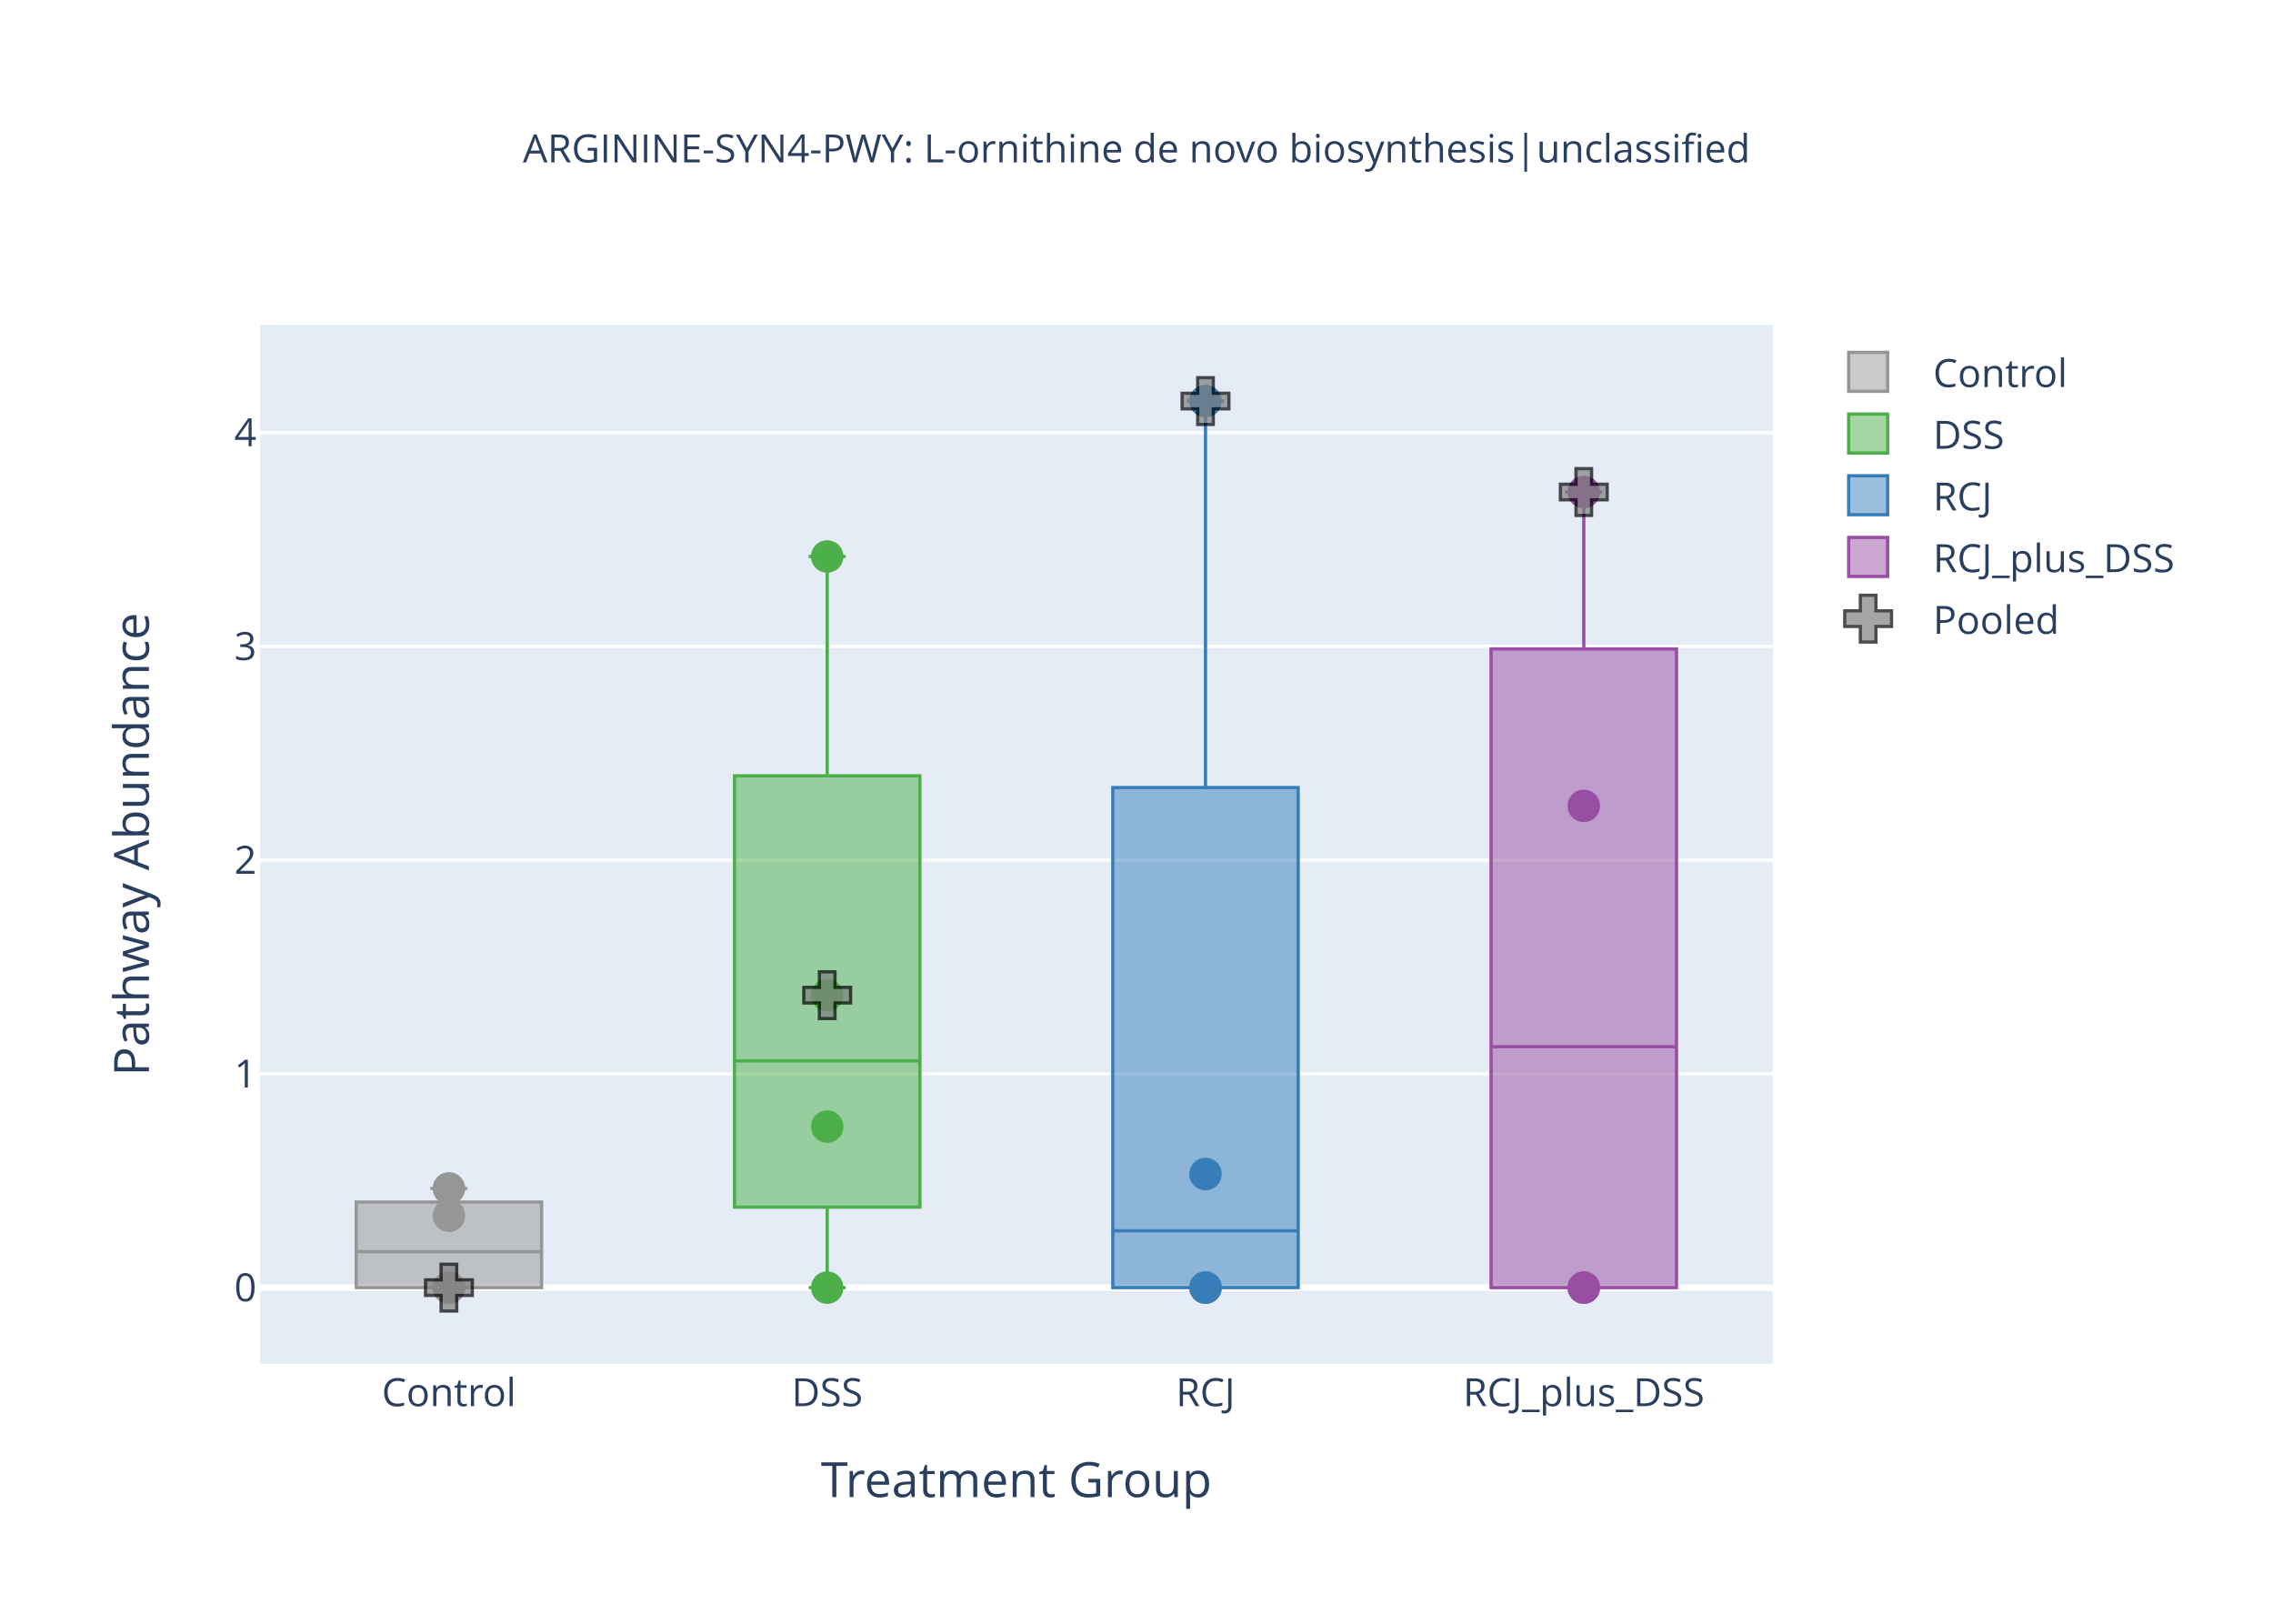
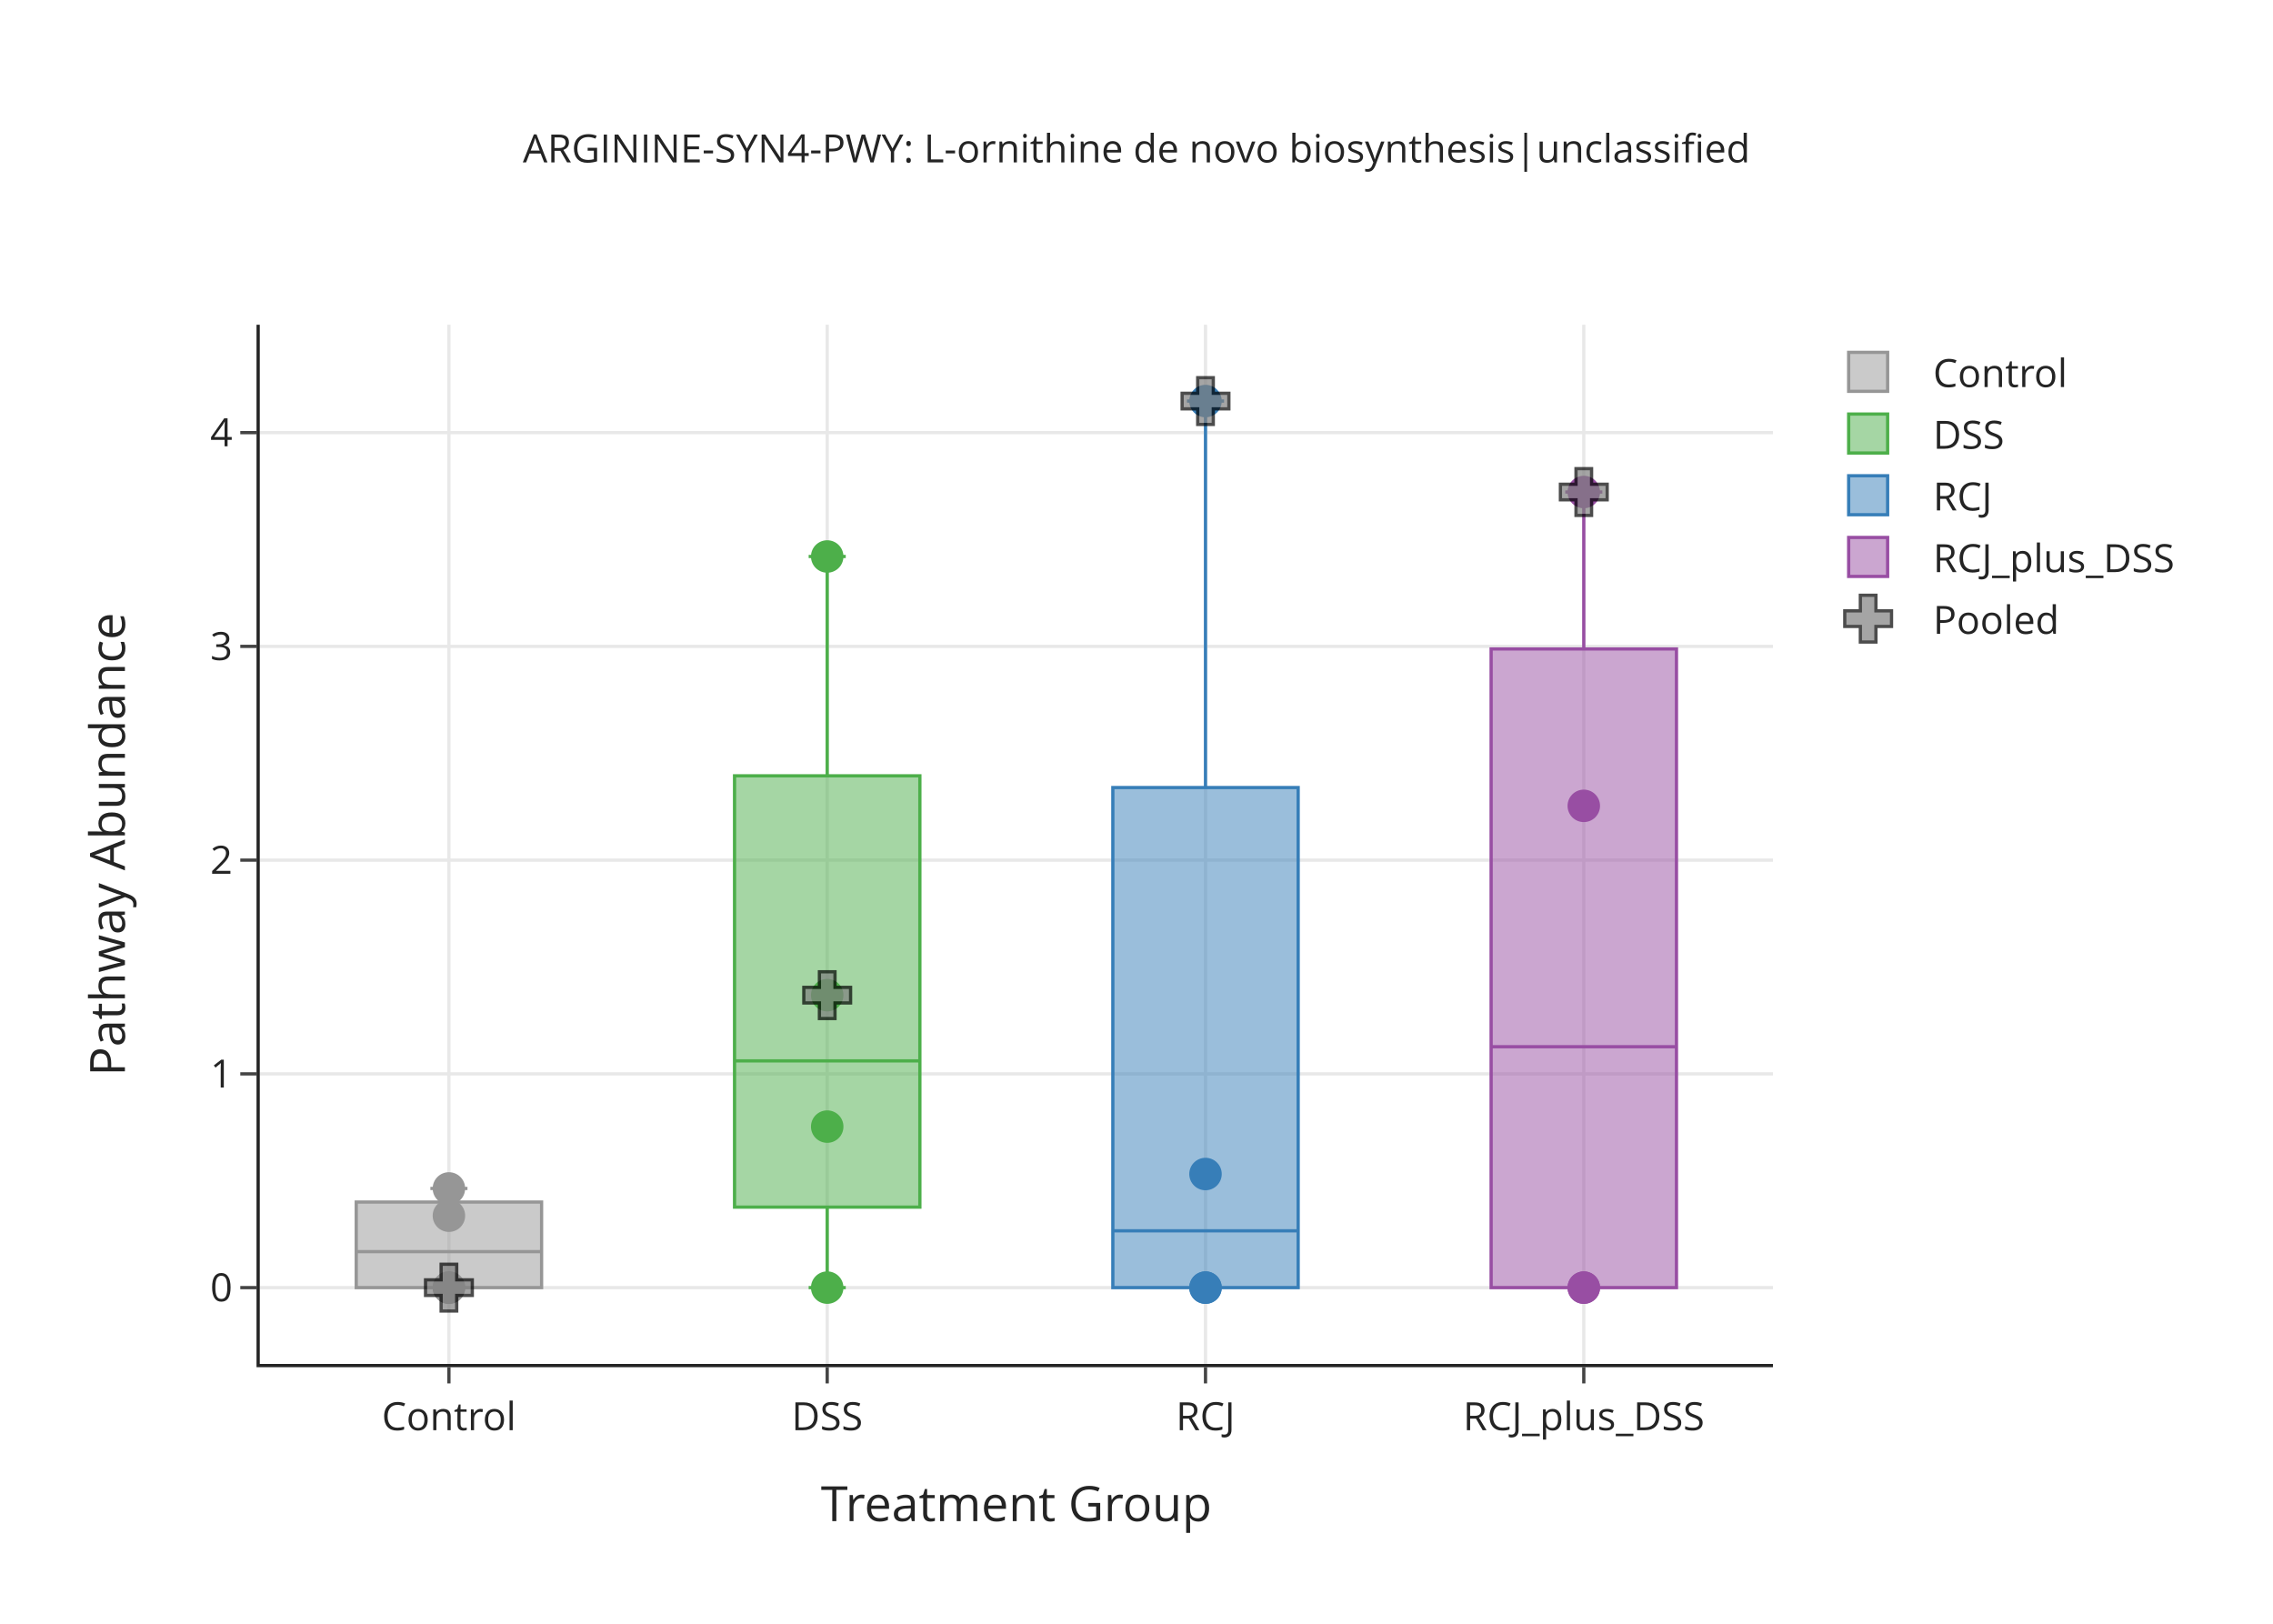
- <svg xmlns="http://www.w3.org/2000/svg" class="main-svg" width="700" height="500" viewBox="0 0 700 500" style="">
+ <svg xmlns="http://www.w3.org/2000/svg" class="main-svg" width="700" height="500" style="" viewBox="0 0 700 500">
  <rect x="0" y="0" width="700" height="500" style="fill: rgb(255, 255, 255); fill-opacity: 1;" />
-   <defs id="defs-4b2db7">
+   <defs id="defs-aacb92">
    <g class="clips">
-       <clipPath id="clip4b2db7xyplot" class="plotclip">
+       <clipPath id="clipaacb92xyplot" class="plotclip">
        <rect width="466" height="320" />
      </clipPath>
-       <clipPath class="axesclip" id="clip4b2db7x">
+       <clipPath class="axesclip" id="clipaacb92x">
        <rect x="80" y="0" width="466" height="500" />
      </clipPath>
-       <clipPath class="axesclip" id="clip4b2db7y">
+       <clipPath class="axesclip" id="clipaacb92y">
        <rect x="0" y="100" width="700" height="320" />
      </clipPath>
-       <clipPath class="axesclip" id="clip4b2db7xy">
+       <clipPath class="axesclip" id="clipaacb92xy">
        <rect x="80" y="100" width="466" height="320" />
      </clipPath>
    </g>
    <g class="gradients" />
    <g class="patterns" />
  </defs>
-   <g class="bglayer">
-     <rect class="bg" x="80" y="100" width="466" height="320" style="fill: rgb(229, 236, 246); fill-opacity: 1; stroke-width: 0;" />
-   </g>
+   <g class="bglayer" />
  <g class="layer-below">
    <g class="imagelayer" />
    <g class="shapelayer" />
  </g>
  <g class="cartesianlayer">
    <g class="subplot xy">
      <g class="layer-subplot">
        <g class="shapelayer" />
        <g class="imagelayer" />
      </g>
      <g class="minor-gridlayer">
        <g class="x" />
        <g class="y" />
      </g>
      <g class="gridlayer">
-         <g class="x" />
+         <g class="x">
+           <path class="xgrid crisp" transform="translate(138.25,0)" d="M0,100v320" style="stroke: rgb(232, 232, 232); stroke-opacity: 1; stroke-width: 1px;" />
+           <path class="xgrid crisp" transform="translate(254.75,0)" d="M0,100v320" style="stroke: rgb(232, 232, 232); stroke-opacity: 1; stroke-width: 1px;" />
+           <path class="xgrid crisp" transform="translate(371.25,0)" d="M0,100v320" style="stroke: rgb(232, 232, 232); stroke-opacity: 1; stroke-width: 1px;" />
+           <path class="xgrid crisp" transform="translate(487.75,0)" d="M0,100v320" style="stroke: rgb(232, 232, 232); stroke-opacity: 1; stroke-width: 1px;" />
+         </g>
        <g class="y">
-           <path class="ygrid crisp" transform="translate(0,330.68)" d="M80,0h466" style="stroke: rgb(255, 255, 255); stroke-opacity: 1; stroke-width: 1px;" />
-           <path class="ygrid crisp" transform="translate(0,264.86)" d="M80,0h466" style="stroke: rgb(255, 255, 255); stroke-opacity: 1; stroke-width: 1px;" />
-           <path class="ygrid crisp" transform="translate(0,199.04)" d="M80,0h466" style="stroke: rgb(255, 255, 255); stroke-opacity: 1; stroke-width: 1px;" />
-           <path class="ygrid crisp" transform="translate(0,133.22)" d="M80,0h466" style="stroke: rgb(255, 255, 255); stroke-opacity: 1; stroke-width: 1px;" />
-         </g>
-       </g>
-       <g class="zerolinelayer">
-         <path class="yzl zl crisp" transform="translate(0,396.5)" d="M80,0h466" style="stroke: rgb(255, 255, 255); stroke-opacity: 1; stroke-width: 2px;" />
-       </g>
+           <path class="ygrid crisp" transform="translate(0,396.5)" d="M80,0h466" style="stroke: rgb(232, 232, 232); stroke-opacity: 1; stroke-width: 1px;" />
+           <path class="ygrid crisp" transform="translate(0,330.68)" d="M80,0h466" style="stroke: rgb(232, 232, 232); stroke-opacity: 1; stroke-width: 1px;" />
+           <path class="ygrid crisp" transform="translate(0,264.86)" d="M80,0h466" style="stroke: rgb(232, 232, 232); stroke-opacity: 1; stroke-width: 1px;" />
+           <path class="ygrid crisp" transform="translate(0,199.04)" d="M80,0h466" style="stroke: rgb(232, 232, 232); stroke-opacity: 1; stroke-width: 1px;" />
+           <path class="ygrid crisp" transform="translate(0,133.22)" d="M80,0h466" style="stroke: rgb(232, 232, 232); stroke-opacity: 1; stroke-width: 1px;" />
+         </g>
+       </g>
+       <g class="zerolinelayer" />
      <path class="xlines-below" />
      <path class="ylines-below" />
      <g class="overlines-below" />
      <g class="xaxislayer-below" />
      <g class="yaxislayer-below" />
      <g class="overaxes-below" />
-       <g class="plot" transform="translate(80,100)" clip-path="url(#clip4b2db7xyplot)">
+       <g class="plot" transform="translate(80,100)" clip-path="url(#clipaacb92xyplot)">
        <g class="boxlayer mlayer">
          <g class="trace boxes" style="opacity: 1;">
            <path class="box" d="M29.71,285.42H86.79M29.71,296.5H86.79V270.15H29.71ZM58.25,296.5V296.5M58.25,270.15V265.96M52.54,296.5H63.96M52.54,265.96H63.96" style="vector-effect: non-scaling-stroke; stroke-width: 1px; stroke: rgb(150, 150, 150); stroke-opacity: 1; fill: rgb(150, 150, 150); fill-opacity: 0.5;" />
            <g class="points">
              <path class="point" transform="translate(58.25,296.5)" d="M5,0A5,5 0 1,1 0,-5A5,5 0 0,1 5,0Z" style="opacity: 1; stroke-width: 0px; fill: rgb(150, 150, 150); fill-opacity: 1;" />
              <path class="point" transform="translate(58.25,296.5)" d="M5,0A5,5 0 1,1 0,-5A5,5 0 0,1 5,0Z" style="opacity: 1; stroke-width: 0px; fill: rgb(150, 150, 150); fill-opacity: 1;" />
              <path class="point" transform="translate(58.25,274.35)" d="M5,0A5,5 0 1,1 0,-5A5,5 0 0,1 5,0Z" style="opacity: 1; stroke-width: 0px; fill: rgb(150, 150, 150); fill-opacity: 1;" />
              <path class="point" transform="translate(58.25,265.96)" d="M5,0A5,5 0 1,1 0,-5A5,5 0 0,1 5,0Z" style="opacity: 1; stroke-width: 0px; fill: rgb(150, 150, 150); fill-opacity: 1;" />
            </g>
          </g>
          <g class="trace boxes" style="opacity: 1;">
            <path class="box" d="M146.21,226.68H203.29M146.21,271.71H203.29V138.9H146.21ZM174.75,271.71V296.5M174.75,138.9V71.36M169.04,296.5H180.46M169.04,71.36H180.46" style="vector-effect: non-scaling-stroke; stroke-width: 1px; stroke: rgb(77, 175, 74); stroke-opacity: 1; fill: rgb(77, 175, 74); fill-opacity: 0.5;" />
            <g class="points">
              <path class="point" transform="translate(174.75,296.5)" d="M5,0A5,5 0 1,1 0,-5A5,5 0 0,1 5,0Z" style="opacity: 1; stroke-width: 0px; fill: rgb(77, 175, 74); fill-opacity: 1;" />
              <path class="point" transform="translate(174.75,246.92)" d="M5,0A5,5 0 1,1 0,-5A5,5 0 0,1 5,0Z" style="opacity: 1; stroke-width: 0px; fill: rgb(77, 175, 74); fill-opacity: 1;" />
              <path class="point" transform="translate(174.75,206.44)" d="M5,0A5,5 0 1,1 0,-5A5,5 0 0,1 5,0Z" style="opacity: 1; stroke-width: 0px; fill: rgb(77, 175, 74); fill-opacity: 1;" />
              <path class="point" transform="translate(174.75,71.36)" d="M5,0A5,5 0 1,1 0,-5A5,5 0 0,1 5,0Z" style="opacity: 1; stroke-width: 0px; fill: rgb(77, 175, 74); fill-opacity: 1;" />
            </g>
          </g>
          <g class="trace boxes" style="opacity: 1;">
            <path class="box" d="M262.71,279.01H319.79M262.71,296.5H319.79V142.51H262.71ZM291.25,296.5V296.5M291.25,142.51V23.5M285.54,296.5H296.96M285.54,23.5H296.96" style="vector-effect: non-scaling-stroke; stroke-width: 1px; stroke: rgb(55, 126, 184); stroke-opacity: 1; fill: rgb(55, 126, 184); fill-opacity: 0.5;" />
            <g class="points">
              <path class="point" transform="translate(291.25,296.5)" d="M5,0A5,5 0 1,1 0,-5A5,5 0 0,1 5,0Z" style="opacity: 1; stroke-width: 0px; fill: rgb(55, 126, 184); fill-opacity: 1;" />
              <path class="point" transform="translate(291.25,296.5)" d="M5,0A5,5 0 1,1 0,-5A5,5 0 0,1 5,0Z" style="opacity: 1; stroke-width: 0px; fill: rgb(55, 126, 184); fill-opacity: 1;" />
              <path class="point" transform="translate(291.25,261.52)" d="M5,0A5,5 0 1,1 0,-5A5,5 0 0,1 5,0Z" style="opacity: 1; stroke-width: 0px; fill: rgb(55, 126, 184); fill-opacity: 1;" />
              <path class="point" transform="translate(291.25,23.5)" d="M5,0A5,5 0 1,1 0,-5A5,5 0 0,1 5,0Z" style="opacity: 1; stroke-width: 0px; fill: rgb(55, 126, 184); fill-opacity: 1;" />
            </g>
          </g>
          <g class="trace boxes" style="opacity: 1;">
            <path class="box" d="M379.21,222.32H436.29M379.21,296.5H436.29V99.83H379.21ZM407.75,296.5V296.5M407.75,99.83V51.51M402.04,296.5H413.46M402.04,51.51H413.46" style="vector-effect: non-scaling-stroke; stroke-width: 1px; stroke: rgb(152, 78, 163); stroke-opacity: 1; fill: rgb(152, 78, 163); fill-opacity: 0.5;" />
            <g class="points">
              <path class="point" transform="translate(407.75,296.5)" d="M5,0A5,5 0 1,1 0,-5A5,5 0 0,1 5,0Z" style="opacity: 1; stroke-width: 0px; fill: rgb(152, 78, 163); fill-opacity: 1;" />
              <path class="point" transform="translate(407.75,296.5)" d="M5,0A5,5 0 1,1 0,-5A5,5 0 0,1 5,0Z" style="opacity: 1; stroke-width: 0px; fill: rgb(152, 78, 163); fill-opacity: 1;" />
              <path class="point" transform="translate(407.75,148.15)" d="M5,0A5,5 0 1,1 0,-5A5,5 0 0,1 5,0Z" style="opacity: 1; stroke-width: 0px; fill: rgb(152, 78, 163); fill-opacity: 1;" />
              <path class="point" transform="translate(407.75,51.51)" d="M5,0A5,5 0 1,1 0,-5A5,5 0 0,1 5,0Z" style="opacity: 1; stroke-width: 0px; fill: rgb(152, 78, 163); fill-opacity: 1;" />
            </g>
          </g>
        </g>
        <g class="scatterlayer mlayer">
-           <g class="trace scatter trace1f165f" style="stroke-miterlimit: 2; opacity: 1;">
+           <g class="trace scatter trace35c1e3" style="stroke-miterlimit: 2; opacity: 1;">
            <g class="fills" />
            <g class="errorbars" />
            <g class="lines" />
            <g class="points">
              <path class="point" transform="translate(58.25,296.5)" d="M7.2,2.4H2.4V7.2H-2.4V2.4H-7.2V-2.4H-2.4V-7.2H2.4V-2.4H7.2Z" style="opacity: 0.7; stroke-width: 1px; fill: rgb(127, 127, 127); fill-opacity: 1; stroke: rgb(0, 0, 0); stroke-opacity: 1;" />
              <path class="point" transform="translate(174.75,206.44)" d="M7.2,2.4H2.4V7.2H-2.4V2.4H-7.2V-2.4H-2.4V-7.2H2.4V-2.4H7.2Z" style="opacity: 0.7; stroke-width: 1px; fill: rgb(127, 127, 127); fill-opacity: 1; stroke: rgb(0, 0, 0); stroke-opacity: 1;" />
              <path class="point" transform="translate(291.25,23.5)" d="M7.2,2.4H2.4V7.2H-2.4V2.4H-7.2V-2.4H-2.4V-7.2H2.4V-2.4H7.2Z" style="opacity: 0.7; stroke-width: 1px; fill: rgb(127, 127, 127); fill-opacity: 1; stroke: rgb(0, 0, 0); stroke-opacity: 1;" />
              <path class="point" transform="translate(407.75,51.51)" d="M7.2,2.4H2.4V7.2H-2.4V2.4H-7.2V-2.4H-2.4V-7.2H2.4V-2.4H7.2Z" style="opacity: 0.7; stroke-width: 1px; fill: rgb(127, 127, 127); fill-opacity: 1; stroke: rgb(0, 0, 0); stroke-opacity: 1;" />
            </g>
            <g class="text" />
          </g>
        </g>
      </g>
      <g class="overplot" />
-       <path class="xlines-above crisp" d="M0,0" style="fill: none;" />
-       <path class="ylines-above crisp" d="M0,0" style="fill: none;" />
+       <path class="xlines-above crisp" d="M79,420.5H546" style="fill: none; stroke-width: 1px; stroke: rgb(36, 36, 36); stroke-opacity: 1;" />
+       <path class="ylines-above crisp" d="M79.5,100V420" style="fill: none; stroke-width: 1px; stroke: rgb(36, 36, 36); stroke-opacity: 1;" />
      <g class="overlines-above" />
      <g class="xaxislayer-above">
-         <g class="xtick">
-           <text text-anchor="middle" x="0" y="433" transform="translate(138.25,0)" style="font-family: 'Open Sans', verdana, arial, sans-serif; font-size: 12px; fill: rgb(42, 63, 95); fill-opacity: 1; white-space: pre; opacity: 1;">Control</text>
-         </g>
-         <g class="xtick">
-           <text text-anchor="middle" x="0" y="433" transform="translate(254.75,0)" style="font-family: 'Open Sans', verdana, arial, sans-serif; font-size: 12px; fill: rgb(42, 63, 95); fill-opacity: 1; white-space: pre; opacity: 1;">DSS</text>
-         </g>
-         <g class="xtick">
-           <text text-anchor="middle" x="0" y="433" transform="translate(371.25,0)" style="font-family: 'Open Sans', verdana, arial, sans-serif; font-size: 12px; fill: rgb(42, 63, 95); fill-opacity: 1; white-space: pre; opacity: 1;">RCJ</text>
-         </g>
-         <g class="xtick">
-           <text text-anchor="middle" x="0" y="433" transform="translate(487.75,0)" style="font-family: 'Open Sans', verdana, arial, sans-serif; font-size: 12px; fill: rgb(42, 63, 95); fill-opacity: 1; white-space: pre; opacity: 1;">RCJ_plus_DSS</text>
+         <path class="xtick ticks crisp" d="M0,421v5" transform="translate(138.25,0)" style="stroke: rgb(68, 68, 68); stroke-opacity: 1; stroke-width: 1px;" />
+         <path class="xtick ticks crisp" d="M0,421v5" transform="translate(254.75,0)" style="stroke: rgb(68, 68, 68); stroke-opacity: 1; stroke-width: 1px;" />
+         <path class="xtick ticks crisp" d="M0,421v5" transform="translate(371.25,0)" style="stroke: rgb(68, 68, 68); stroke-opacity: 1; stroke-width: 1px;" />
+         <path class="xtick ticks crisp" d="M0,421v5" transform="translate(487.75,0)" style="stroke: rgb(68, 68, 68); stroke-opacity: 1; stroke-width: 1px;" />
+         <g class="xtick">
+           <text text-anchor="middle" x="0" y="440.4" transform="translate(138.25,0)" style="font-family: 'Open Sans', verdana, arial, sans-serif; font-size: 12px; fill: rgb(36, 36, 36); fill-opacity: 1; white-space: pre; opacity: 1;">Control</text>
+         </g>
+         <g class="xtick">
+           <text text-anchor="middle" x="0" y="440.4" transform="translate(254.75,0)" style="font-family: 'Open Sans', verdana, arial, sans-serif; font-size: 12px; fill: rgb(36, 36, 36); fill-opacity: 1; white-space: pre; opacity: 1;">DSS</text>
+         </g>
+         <g class="xtick">
+           <text text-anchor="middle" x="0" y="440.4" transform="translate(371.25,0)" style="font-family: 'Open Sans', verdana, arial, sans-serif; font-size: 12px; fill: rgb(36, 36, 36); fill-opacity: 1; white-space: pre; opacity: 1;">RCJ</text>
+         </g>
+         <g class="xtick">
+           <text text-anchor="middle" x="0" y="440.4" transform="translate(487.75,0)" style="font-family: 'Open Sans', verdana, arial, sans-serif; font-size: 12px; fill: rgb(36, 36, 36); fill-opacity: 1; white-space: pre; opacity: 1;">RCJ_plus_DSS</text>
        </g>
      </g>
      <g class="yaxislayer-above">
-         <g class="ytick">
-           <text text-anchor="end" x="79" y="4.2" transform="translate(0,396.5)" style="font-family: 'Open Sans', verdana, arial, sans-serif; font-size: 12px; fill: rgb(42, 63, 95); fill-opacity: 1; white-space: pre; opacity: 1;">0</text>
-         </g>
-         <g class="ytick">
-           <text text-anchor="end" x="79" y="4.2" style="font-family: 'Open Sans', verdana, arial, sans-serif; font-size: 12px; fill: rgb(42, 63, 95); fill-opacity: 1; white-space: pre; opacity: 1;" transform="translate(0,330.68)">1</text>
-         </g>
-         <g class="ytick">
-           <text text-anchor="end" x="79" y="4.2" style="font-family: 'Open Sans', verdana, arial, sans-serif; font-size: 12px; fill: rgb(42, 63, 95); fill-opacity: 1; white-space: pre; opacity: 1;" transform="translate(0,264.86)">2</text>
-         </g>
-         <g class="ytick">
-           <text text-anchor="end" x="79" y="4.2" style="font-family: 'Open Sans', verdana, arial, sans-serif; font-size: 12px; fill: rgb(42, 63, 95); fill-opacity: 1; white-space: pre; opacity: 1;" transform="translate(0,199.04)">3</text>
-         </g>
-         <g class="ytick">
-           <text text-anchor="end" x="79" y="4.2" style="font-family: 'Open Sans', verdana, arial, sans-serif; font-size: 12px; fill: rgb(42, 63, 95); fill-opacity: 1; white-space: pre; opacity: 1;" transform="translate(0,133.22)">4</text>
+         <path class="ytick ticks crisp" d="M79,0h-5" transform="translate(0,396.5)" style="stroke: rgb(68, 68, 68); stroke-opacity: 1; stroke-width: 1px;" />
+         <path class="ytick ticks crisp" d="M79,0h-5" transform="translate(0,330.68)" style="stroke: rgb(68, 68, 68); stroke-opacity: 1; stroke-width: 1px;" />
+         <path class="ytick ticks crisp" d="M79,0h-5" transform="translate(0,264.86)" style="stroke: rgb(68, 68, 68); stroke-opacity: 1; stroke-width: 1px;" />
+         <path class="ytick ticks crisp" d="M79,0h-5" transform="translate(0,199.04)" style="stroke: rgb(68, 68, 68); stroke-opacity: 1; stroke-width: 1px;" />
+         <path class="ytick ticks crisp" d="M79,0h-5" transform="translate(0,133.22)" style="stroke: rgb(68, 68, 68); stroke-opacity: 1; stroke-width: 1px;" />
+         <g class="ytick">
+           <text text-anchor="end" x="71.6" y="4.2" transform="translate(0,396.5)" style="font-family: 'Open Sans', verdana, arial, sans-serif; font-size: 12px; fill: rgb(36, 36, 36); fill-opacity: 1; white-space: pre; opacity: 1;">0</text>
+         </g>
+         <g class="ytick">
+           <text text-anchor="end" x="71.6" y="4.2" style="font-family: 'Open Sans', verdana, arial, sans-serif; font-size: 12px; fill: rgb(36, 36, 36); fill-opacity: 1; white-space: pre; opacity: 1;" transform="translate(0,330.68)">1</text>
+         </g>
+         <g class="ytick">
+           <text text-anchor="end" x="71.6" y="4.2" style="font-family: 'Open Sans', verdana, arial, sans-serif; font-size: 12px; fill: rgb(36, 36, 36); fill-opacity: 1; white-space: pre; opacity: 1;" transform="translate(0,264.86)">2</text>
+         </g>
+         <g class="ytick">
+           <text text-anchor="end" x="71.6" y="4.2" style="font-family: 'Open Sans', verdana, arial, sans-serif; font-size: 12px; fill: rgb(36, 36, 36); fill-opacity: 1; white-space: pre; opacity: 1;" transform="translate(0,199.04)">3</text>
+         </g>
+         <g class="ytick">
+           <text text-anchor="end" x="71.6" y="4.2" style="font-family: 'Open Sans', verdana, arial, sans-serif; font-size: 12px; fill: rgb(36, 36, 36); fill-opacity: 1; white-space: pre; opacity: 1;" transform="translate(0,133.22)">4</text>
        </g>
      </g>
      <g class="overaxes-above" />
    </g>
  </g>
  <g class="polarlayer" />
  <g class="smithlayer" />
  <g class="ternarylayer" />
  <g class="geolayer" />
  <g class="funnelarealayer" />
  <g class="pielayer" />
  <g class="iciclelayer" />
  <g class="treemaplayer" />
  <g class="sunburstlayer" />
  <g class="glimages" />
-   <defs id="topdefs-4b2db7">
+   <defs id="topdefs-aacb92">
    <g class="clips" />
-     <clipPath id="legend4b2db7">
+     <clipPath id="legendaacb92">
      <rect width="133" height="105" x="0" y="0" />
    </clipPath>
  </defs>
  <g class="layer-above">
    <g class="imagelayer" />
    <g class="shapelayer" />
  </g>
  <g class="infolayer">
    <g class="legend" pointer-events="all" transform="translate(555.32,100)">
      <rect class="bg" shape-rendering="crispEdges" width="133" height="105" x="0" y="0" style="stroke: rgb(68, 68, 68); stroke-opacity: 1; fill: rgb(255, 255, 255); fill-opacity: 1; stroke-width: 0px;" />
-       <g class="scrollbox" transform="" clip-path="url(#legend4b2db7)">
+       <g class="scrollbox" transform="" clip-path="url(#legendaacb92)">
        <g class="groups">
          <g class="traces" transform="translate(0,14.5)" style="opacity: 1;">
-             <text class="legendtext" text-anchor="start" x="40" y="4.68" style="font-family: 'Open Sans', verdana, arial, sans-serif; font-size: 12px; fill: rgb(42, 63, 95); fill-opacity: 1; white-space: pre;">Control</text>
+             <text class="legendtext" text-anchor="start" x="40" y="4.68" style="font-family: 'Open Sans', verdana, arial, sans-serif; font-size: 12px; fill: rgb(36, 36, 36); fill-opacity: 1; white-space: pre;">Control</text>
            <g class="layers" style="opacity: 1;">
              <g class="legendfill" />
              <g class="legendlines" />
              <g class="legendsymbols">
                <g class="legendpoints">
                  <path class="legendbox" d="M6,6H-6V-6H6Z" transform="translate(20,0)" style="stroke-width: 1px; fill: rgb(150, 150, 150); fill-opacity: 0.5; stroke: rgb(150, 150, 150); stroke-opacity: 1;" />
                </g>
              </g>
            </g>
            <rect class="legendtoggle" x="0" y="-9.5" width="127.703" height="19" style="fill: rgb(0, 0, 0); fill-opacity: 0;" />
          </g>
          <g class="traces" transform="translate(0,33.5)" style="opacity: 1;">
-             <text class="legendtext" text-anchor="start" x="40" y="4.68" style="font-family: 'Open Sans', verdana, arial, sans-serif; font-size: 12px; fill: rgb(42, 63, 95); fill-opacity: 1; white-space: pre;">DSS</text>
+             <text class="legendtext" text-anchor="start" x="40" y="4.68" style="font-family: 'Open Sans', verdana, arial, sans-serif; font-size: 12px; fill: rgb(36, 36, 36); fill-opacity: 1; white-space: pre;">DSS</text>
            <g class="layers" style="opacity: 1;">
              <g class="legendfill" />
              <g class="legendlines" />
              <g class="legendsymbols">
                <g class="legendpoints">
                  <path class="legendbox" d="M6,6H-6V-6H6Z" transform="translate(20,0)" style="stroke-width: 1px; fill: rgb(77, 175, 74); fill-opacity: 0.5; stroke: rgb(77, 175, 74); stroke-opacity: 1;" />
                </g>
              </g>
            </g>
            <rect class="legendtoggle" x="0" y="-9.5" width="127.703" height="19" style="fill: rgb(0, 0, 0); fill-opacity: 0;" />
          </g>
          <g class="traces" transform="translate(0,52.5)" style="opacity: 1;">
-             <text class="legendtext" text-anchor="start" x="40" y="4.68" style="font-family: 'Open Sans', verdana, arial, sans-serif; font-size: 12px; fill: rgb(42, 63, 95); fill-opacity: 1; white-space: pre;">RCJ</text>
+             <text class="legendtext" text-anchor="start" x="40" y="4.68" style="font-family: 'Open Sans', verdana, arial, sans-serif; font-size: 12px; fill: rgb(36, 36, 36); fill-opacity: 1; white-space: pre;">RCJ</text>
            <g class="layers" style="opacity: 1;">
              <g class="legendfill" />
              <g class="legendlines" />
              <g class="legendsymbols">
                <g class="legendpoints">
                  <path class="legendbox" d="M6,6H-6V-6H6Z" transform="translate(20,0)" style="stroke-width: 1px; fill: rgb(55, 126, 184); fill-opacity: 0.5; stroke: rgb(55, 126, 184); stroke-opacity: 1;" />
                </g>
              </g>
            </g>
            <rect class="legendtoggle" x="0" y="-9.5" width="127.703" height="19" style="fill: rgb(0, 0, 0); fill-opacity: 0;" />
          </g>
          <g class="traces" transform="translate(0,71.5)" style="opacity: 1;">
-             <text class="legendtext" text-anchor="start" x="40" y="4.68" style="font-family: 'Open Sans', verdana, arial, sans-serif; font-size: 12px; fill: rgb(42, 63, 95); fill-opacity: 1; white-space: pre;">RCJ_plus_DSS</text>
+             <text class="legendtext" text-anchor="start" x="40" y="4.68" style="font-family: 'Open Sans', verdana, arial, sans-serif; font-size: 12px; fill: rgb(36, 36, 36); fill-opacity: 1; white-space: pre;">RCJ_plus_DSS</text>
            <g class="layers" style="opacity: 1;">
              <g class="legendfill" />
              <g class="legendlines" />
              <g class="legendsymbols">
                <g class="legendpoints">
                  <path class="legendbox" d="M6,6H-6V-6H6Z" transform="translate(20,0)" style="stroke-width: 1px; fill: rgb(152, 78, 163); fill-opacity: 0.5; stroke: rgb(152, 78, 163); stroke-opacity: 1;" />
                </g>
              </g>
            </g>
            <rect class="legendtoggle" x="0" y="-9.5" width="127.703" height="19" style="fill: rgb(0, 0, 0); fill-opacity: 0;" />
          </g>
          <g class="traces" transform="translate(0,90.5)" style="opacity: 1;">
-             <text class="legendtext" text-anchor="start" x="40" y="4.68" style="font-family: 'Open Sans', verdana, arial, sans-serif; font-size: 12px; fill: rgb(42, 63, 95); fill-opacity: 1; white-space: pre;">Pooled</text>
+             <text class="legendtext" text-anchor="start" x="40" y="4.68" style="font-family: 'Open Sans', verdana, arial, sans-serif; font-size: 12px; fill: rgb(36, 36, 36); fill-opacity: 1; white-space: pre;">Pooled</text>
            <g class="layers" style="opacity: 1;">
              <g class="legendfill" />
              <g class="legendlines" />
              <g class="legendsymbols">
                <g class="legendpoints">
                  <path class="scatterpts" transform="translate(20,0)" d="M7.2,2.4H2.4V7.2H-2.4V2.4H-7.2V-2.4H-2.4V-7.2H2.4V-2.4H7.2Z" style="opacity: 0.7; stroke-width: 1px; fill: rgb(127, 127, 127); fill-opacity: 1; stroke: rgb(0, 0, 0); stroke-opacity: 1;" />
                </g>
              </g>
            </g>
            <rect class="legendtoggle" x="0" y="-9.5" width="127.703" height="19" style="fill: rgb(0, 0, 0); fill-opacity: 0;" />
          </g>
        </g>
      </g>
      <rect class="scrollbar" rx="20" ry="3" width="0" height="0" x="0" y="0" style="fill: rgb(128, 139, 164); fill-opacity: 1;" />
    </g>
    <g class="g-gtitle">
-       <text class="gtitle" x="350" y="50" text-anchor="middle" dy="0em" style="font-family: 'Open Sans', verdana, arial, sans-serif; font-size: 12px; fill: rgb(42, 63, 95); opacity: 1; font-weight: normal; white-space: pre;">ARGININE-SYN4-PWY: L-ornithine de novo  biosynthesis|unclassified</text>
+       <text class="gtitle" x="350" y="50" text-anchor="middle" dy="0em" style="font-family: 'Open Sans', verdana, arial, sans-serif; font-size: 12px; fill: rgb(36, 36, 36); opacity: 1; font-weight: normal; white-space: pre;">ARGININE-SYN4-PWY: L-ornithine de novo  biosynthesis|unclassified</text>
    </g>
    <g class="g-xtitle">
-       <text class="xtitle" x="313" y="461" text-anchor="middle" style="font-family: 'Open Sans', verdana, arial, sans-serif; font-size: 15px; fill: rgb(42, 63, 95); opacity: 1; font-weight: normal; white-space: pre;">Treatment Group</text>
+       <text class="xtitle" x="313" y="468.406" text-anchor="middle" style="font-family: 'Open Sans', verdana, arial, sans-serif; font-size: 15px; fill: rgb(36, 36, 36); opacity: 1; font-weight: normal; white-space: pre;">Treatment Group</text>
    </g>
    <g class="g-ytitle">
-       <text class="ytitle" transform="rotate(-90,45.85938,260)" x="45.859" y="260" text-anchor="middle" style="font-family: 'Open Sans', verdana, arial, sans-serif; font-size: 15px; fill: rgb(42, 63, 95); opacity: 1; font-weight: normal; white-space: pre;">Pathway Abundance</text>
+       <text class="ytitle" transform="rotate(-90,38.46875,260)" x="38.469" y="260" text-anchor="middle" style="font-family: 'Open Sans', verdana, arial, sans-serif; font-size: 15px; fill: rgb(36, 36, 36); opacity: 1; font-weight: normal; white-space: pre;">Pathway Abundance</text>
    </g>
  </g>
</svg>
